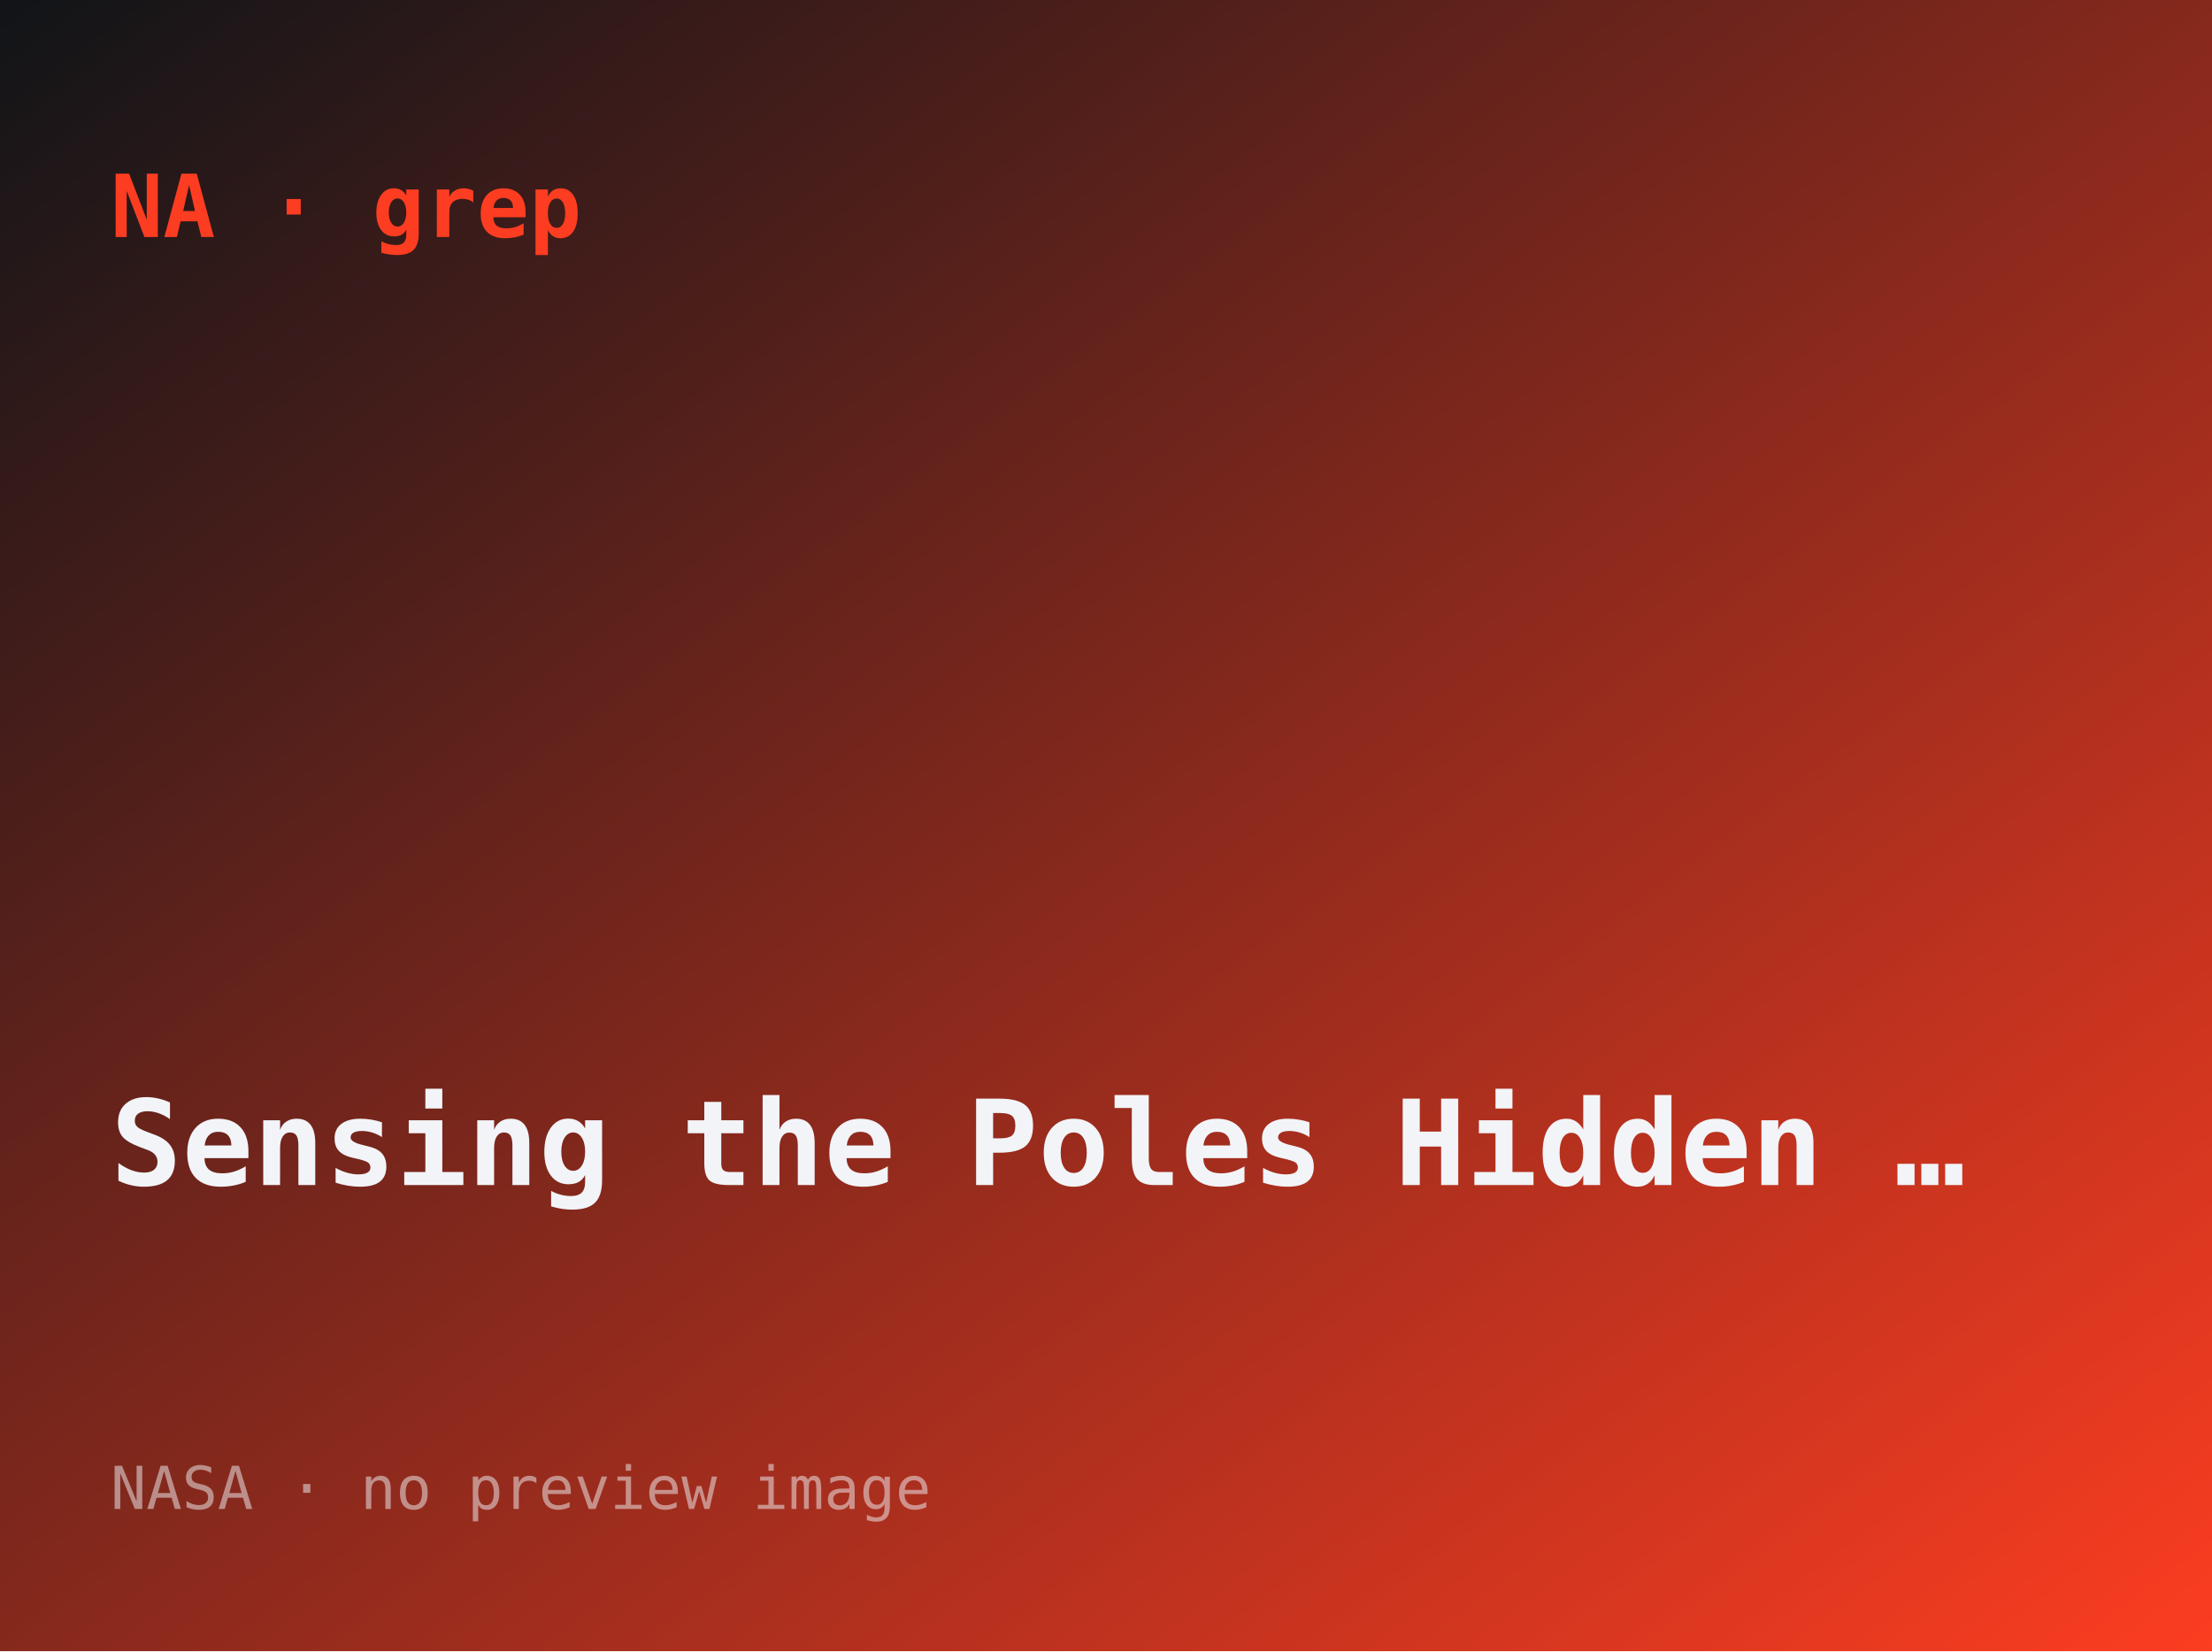
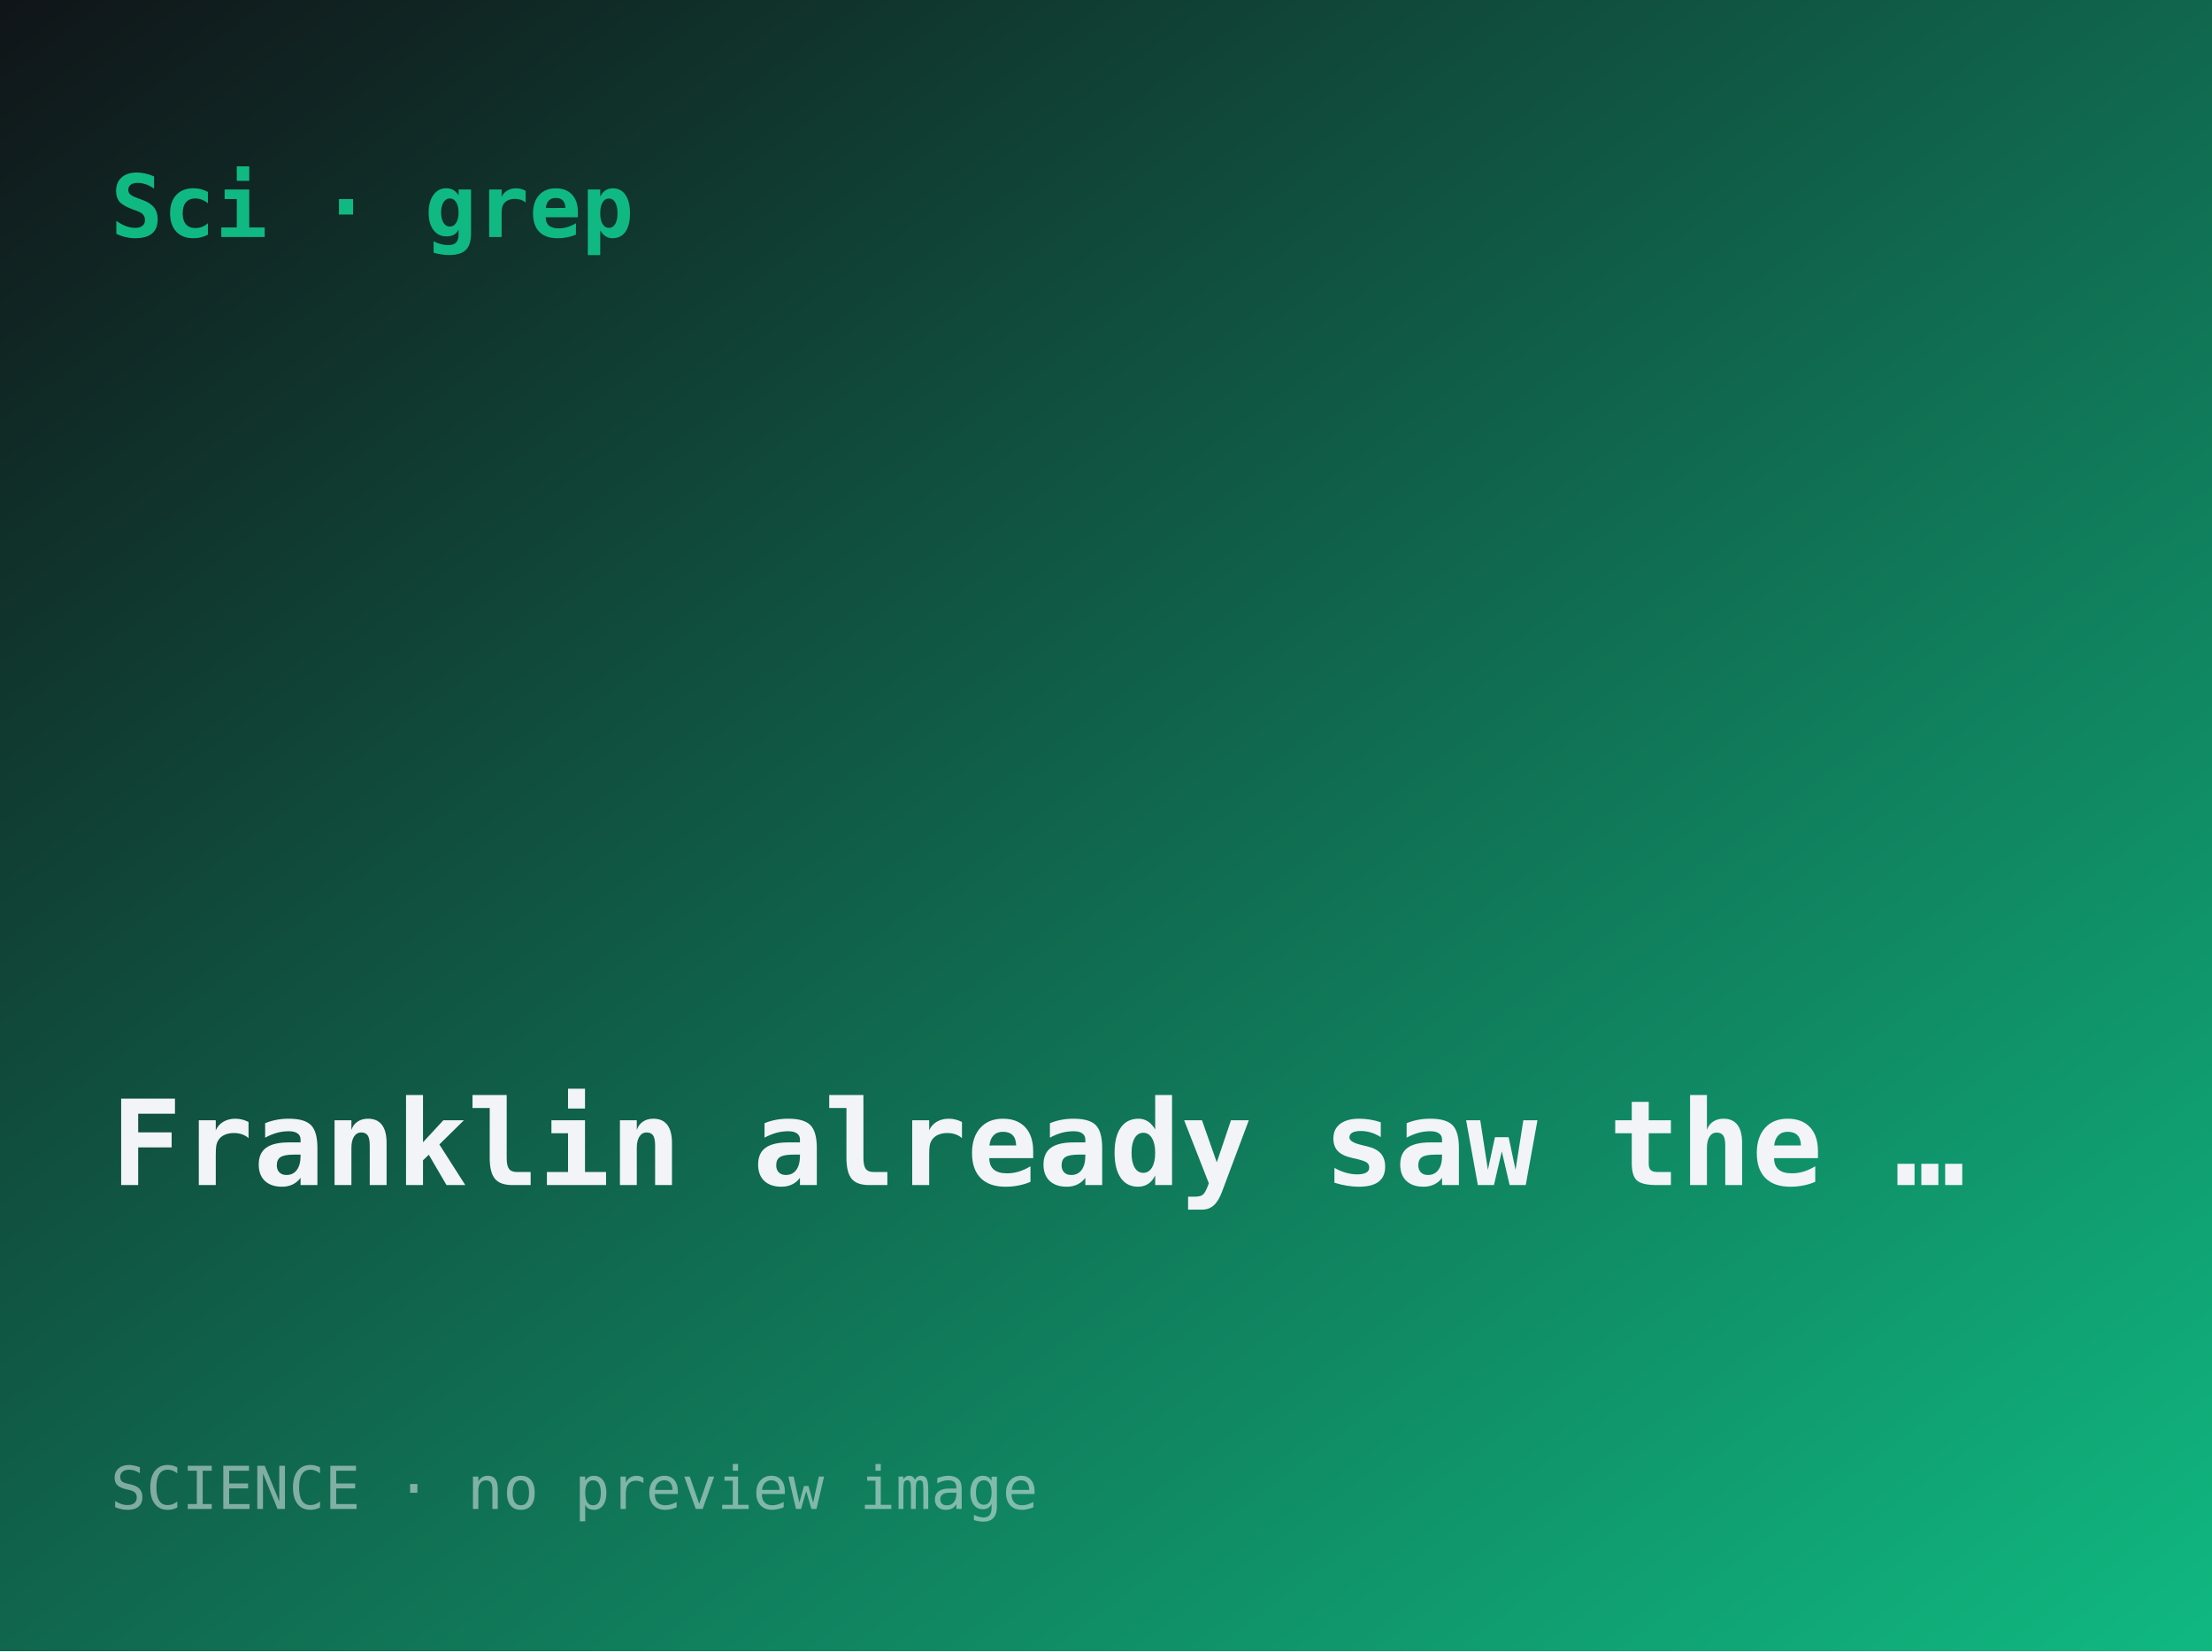
- <svg xmlns="http://www.w3.org/2000/svg" width="560" height="418" viewBox="0 0 560 418" role="img" aria-label="Sensing the Poles’ Hidden Heat">
+ <svg xmlns="http://www.w3.org/2000/svg" width="560" height="418" viewBox="0 0 560 418" role="img" aria-label="Franklin already saw the helix in photograph 49">
  <defs>
    <linearGradient id="g" x1="0" y1="0" x2="1" y2="1">
      <stop offset="0" stop-color="#101418" />
-       <stop offset="1" stop-color="#fc3d21" />
+       <stop offset="1" stop-color="#10b981" />
    </linearGradient>
  </defs>
  <rect width="560" height="418" fill="url(#g)" />
-   <text x="28" y="60" font-family="ui-monospace,monospace" font-size="22" fill="#fc3d21" font-weight="700">NA · grep</text>
-   <text x="28" y="300" font-family="ui-monospace,monospace" font-size="30" fill="#f2f4f8" font-weight="600">Sensing the Poles Hidden …</text>
-   <text x="28" y="382" font-family="ui-monospace,monospace" font-size="15" fill="rgba(242,244,248,.5)">NASA · no preview image</text>
+   <text x="28" y="60" font-family="ui-monospace,monospace" font-size="22" fill="#10b981" font-weight="700">Sci · grep</text>
+   <text x="28" y="300" font-family="ui-monospace,monospace" font-size="30" fill="#f2f4f8" font-weight="600">Franklin already saw the …</text>
+   <text x="28" y="382" font-family="ui-monospace,monospace" font-size="15" fill="rgba(242,244,248,.5)">SCIENCE · no preview image</text>
</svg>
